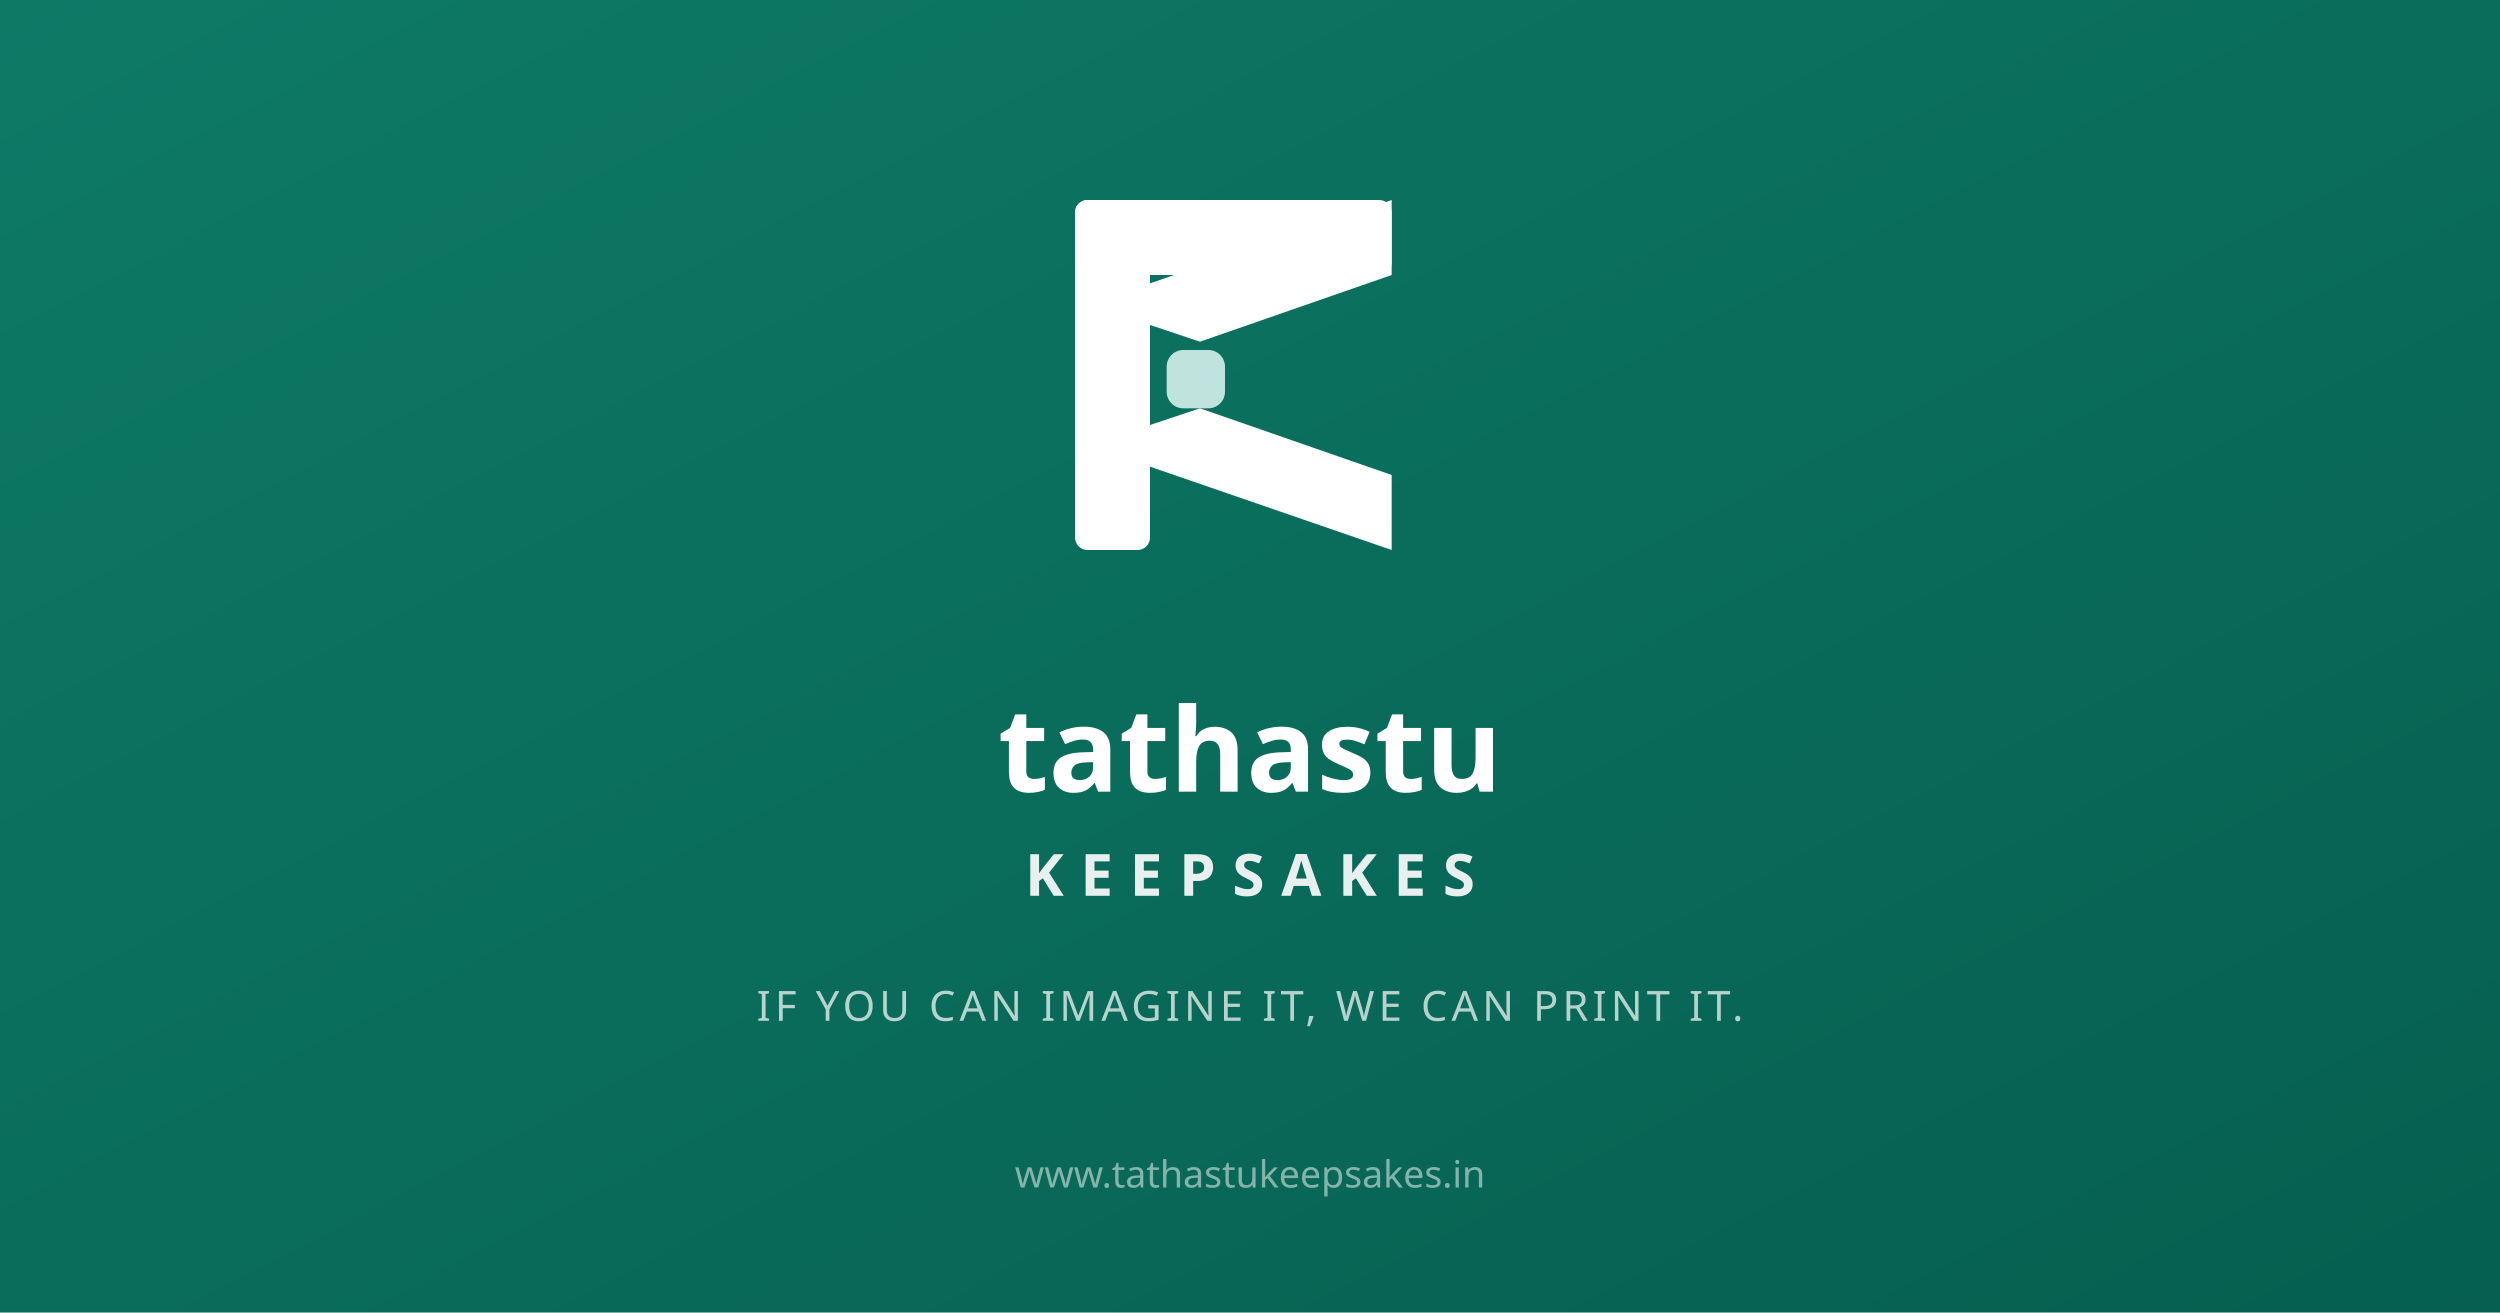
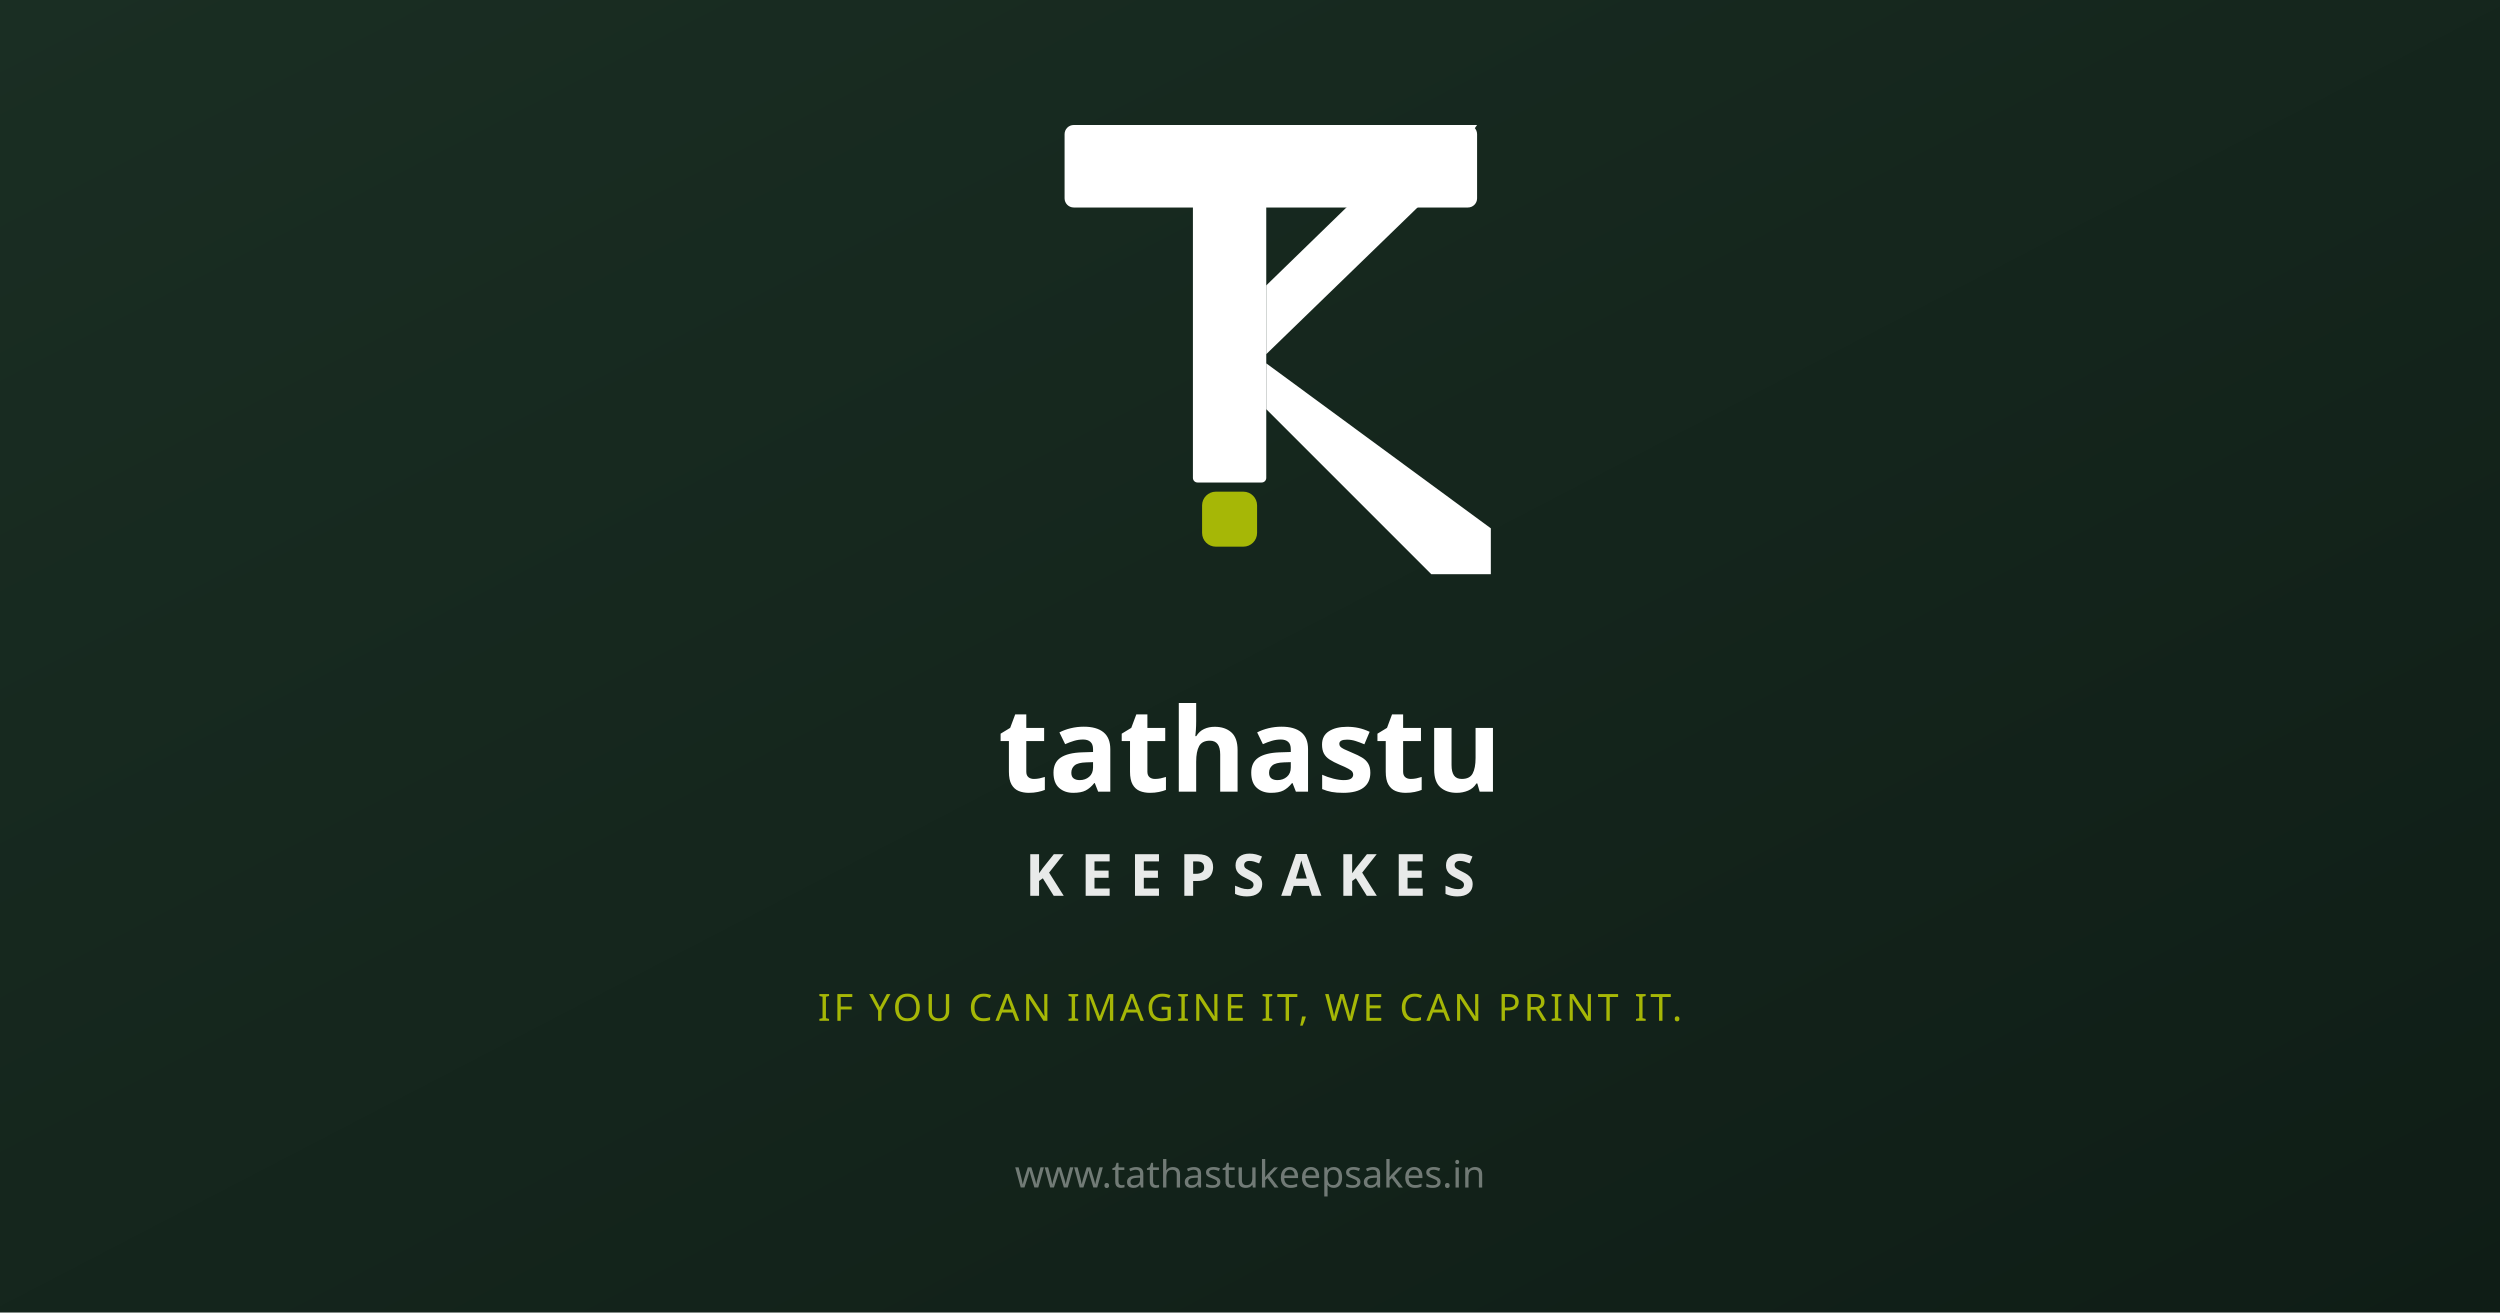
<svg xmlns="http://www.w3.org/2000/svg" width="1200" height="630" viewBox="0 0 1200 630">
  <defs>
    <linearGradient id="bg" x1="0%" y1="0%" x2="100%" y2="100%">
-       <stop offset="0%" style="stop-color:#0E7A66" />
-       <stop offset="100%" style="stop-color:#065F50" />
+       <stop offset="0%" style="stop-color:#1a2e23" />
+       <stop offset="100%" style="stop-color:#0f1d16" />
    </linearGradient>
  </defs>
  <rect width="1200" height="630" fill="url(#bg)" />
-   <g transform="translate(500, 80) scale(2.0)">
-     <rect x="8" y="8" width="76" height="18" rx="3" fill="#FFFFFF" />
-     <rect x="8" y="8" width="18" height="84" rx="3" fill="#FFFFFF" />
-     <polygon points="26,38 26,28 84,8 84,26 38,42" fill="#FFFFFF" />
-     <polygon points="26,62 38,58 84,74 84,92 26,72" fill="#FFFFFF" />
-     <rect x="30" y="44" width="14" height="14" rx="4" fill="#c0e4dd" />
+   <g transform="translate(500, 60) scale(2.2)">
+     <rect x="5" y="0" width="90" height="18" rx="2" fill="#FFFFFF" />
+     <rect x="33" y="0" width="16" height="78" rx="1" fill="#FFFFFF" />
+     <polygon points="49,35 49,50 82,18 95,0 85,0" fill="#FFFFFF" />
+     <polygon points="49,52 49,62 85,98 98,98 98,88" fill="#FFFFFF" />
+     <rect x="35" y="80" width="12" height="12" rx="3" fill="#a6b706" />
  </g>
  <text x="600" y="380" font-family="Poppins, system-ui, sans-serif" font-weight="700" font-size="56" fill="white" text-anchor="middle">tathastu</text>
  <text x="600" y="430" font-family="Poppins, system-ui, sans-serif" font-weight="600" font-size="28" fill="rgba(255,255,255,0.9)" text-anchor="middle" letter-spacing="8">KEEPSAKES</text>
-   <text x="600" y="490" font-family="Poppins, system-ui, sans-serif" font-size="20" fill="rgba(255,255,255,0.7)" text-anchor="middle" letter-spacing="2">IF YOU CAN IMAGINE IT, WE CAN PRINT IT.</text>
-   <text x="600" y="570" font-family="system-ui, sans-serif" font-size="18" fill="rgba(255,255,255,0.5)" text-anchor="middle">www.tathastukeepsakes.in</text>
+   <text x="600" y="490" font-family="Poppins, system-ui, sans-serif" font-size="18" fill="#a6b706" text-anchor="middle" letter-spacing="1.5">IF YOU CAN IMAGINE IT, WE CAN PRINT IT.</text>
+   <text x="600" y="570" font-family="system-ui, sans-serif" font-size="18" fill="rgba(255,255,255,0.4)" text-anchor="middle">www.tathastukeepsakes.in</text>
</svg>
